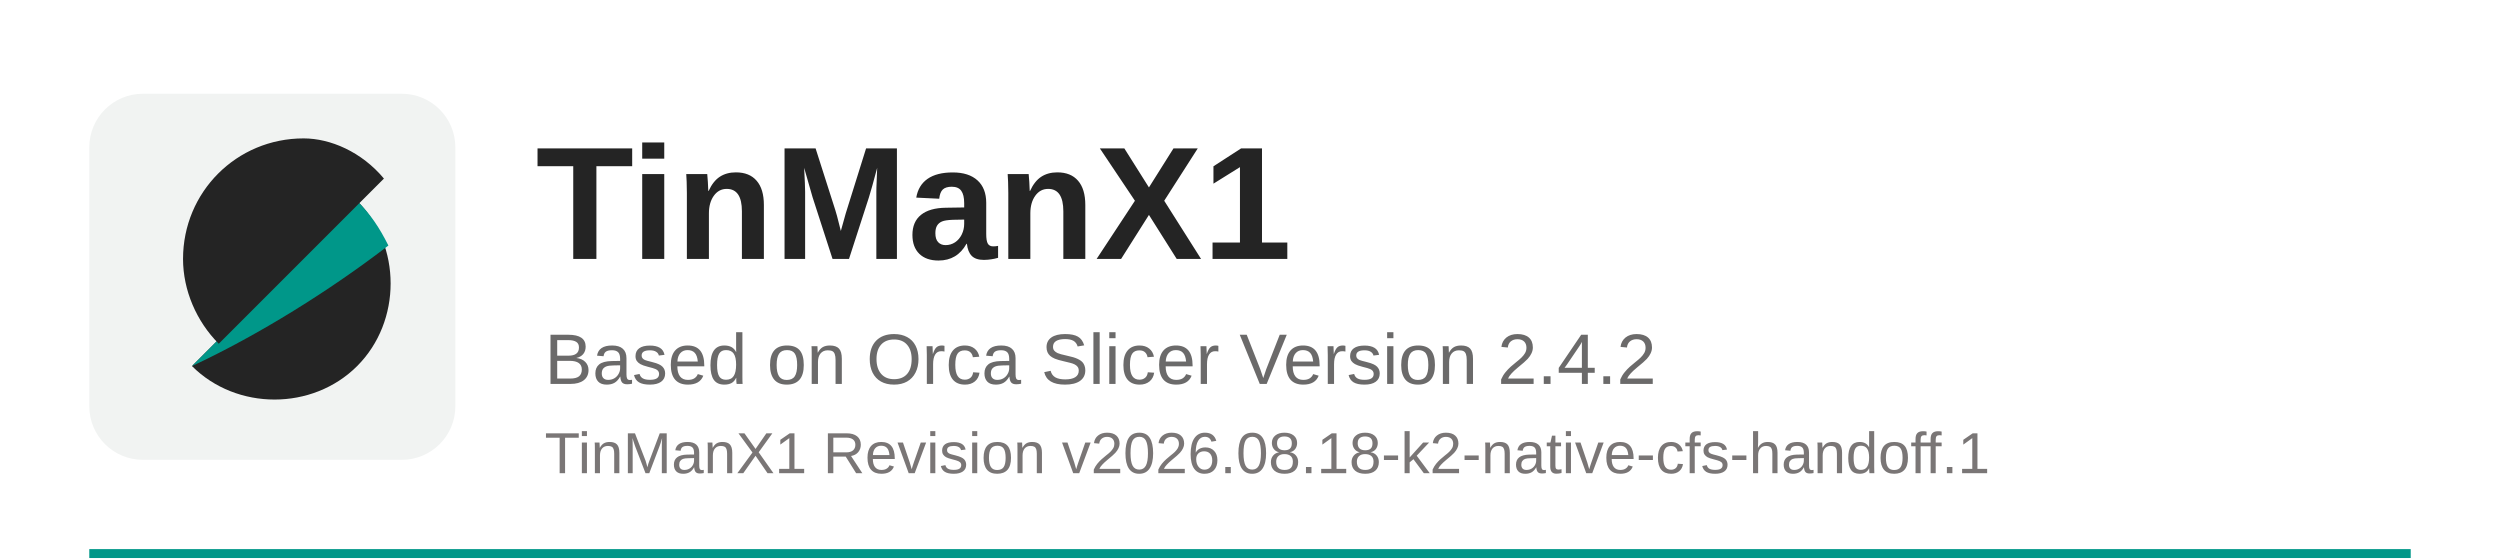
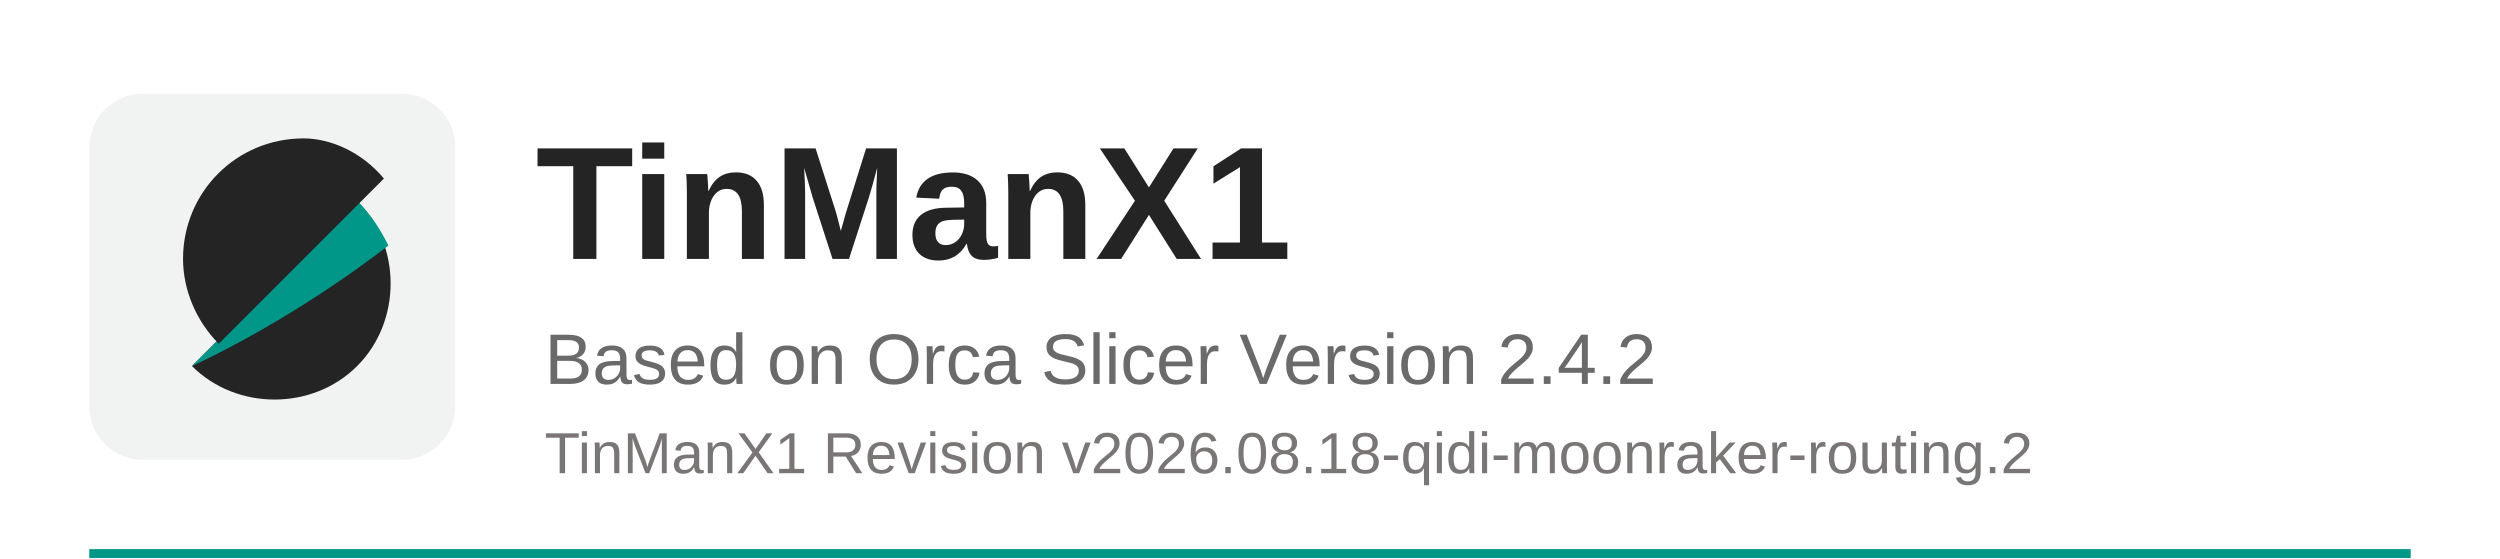
<svg xmlns="http://www.w3.org/2000/svg" width="560" height="125" viewBox="0 0 560 125">
  <rect x="20" y="123" width="520" height="2" fill="#009789" />
  <rect x="20" y="21" width="82" height="82" rx="12" fill="#f1f3f2" />
  <path d="M43 82c10 10 27 10 37 0s10-27 0-37L43 82z" fill="#242424" />
  <path d="M80 45L43 82c15-7 31-17 44-27-2-4-4-7-7-10z" fill="#009789" />
  <path d="M68 31c-15 0-27 12-27 27 0 7 3 14 8 19l37-37c-5-6-12-9-18-9z" fill="#242424" />
  <text x="120" y="58" font-family="Arial, Helvetica, sans-serif" font-size="36" font-weight="700" fill="#242424">TinManX1</text>
  <text x="122" y="86" font-family="Arial, Helvetica, sans-serif" font-size="16" fill="#6b6a6a">Based on Orca Slicer Version 2.4.2</text>
-   <text x="122" y="106" font-family="Arial, Helvetica, sans-serif" font-size="13" fill="#7a7676">TinManX1 Revision v2026.08.18-k2-native-cfs-handoff.1</text>
+   <text x="122" y="106" font-family="Arial, Helvetica, sans-serif" font-size="13" fill="#7a7676">TinManX1 Revision v2026.08.18-qidi-moonraker-routing.2</text>
</svg>
